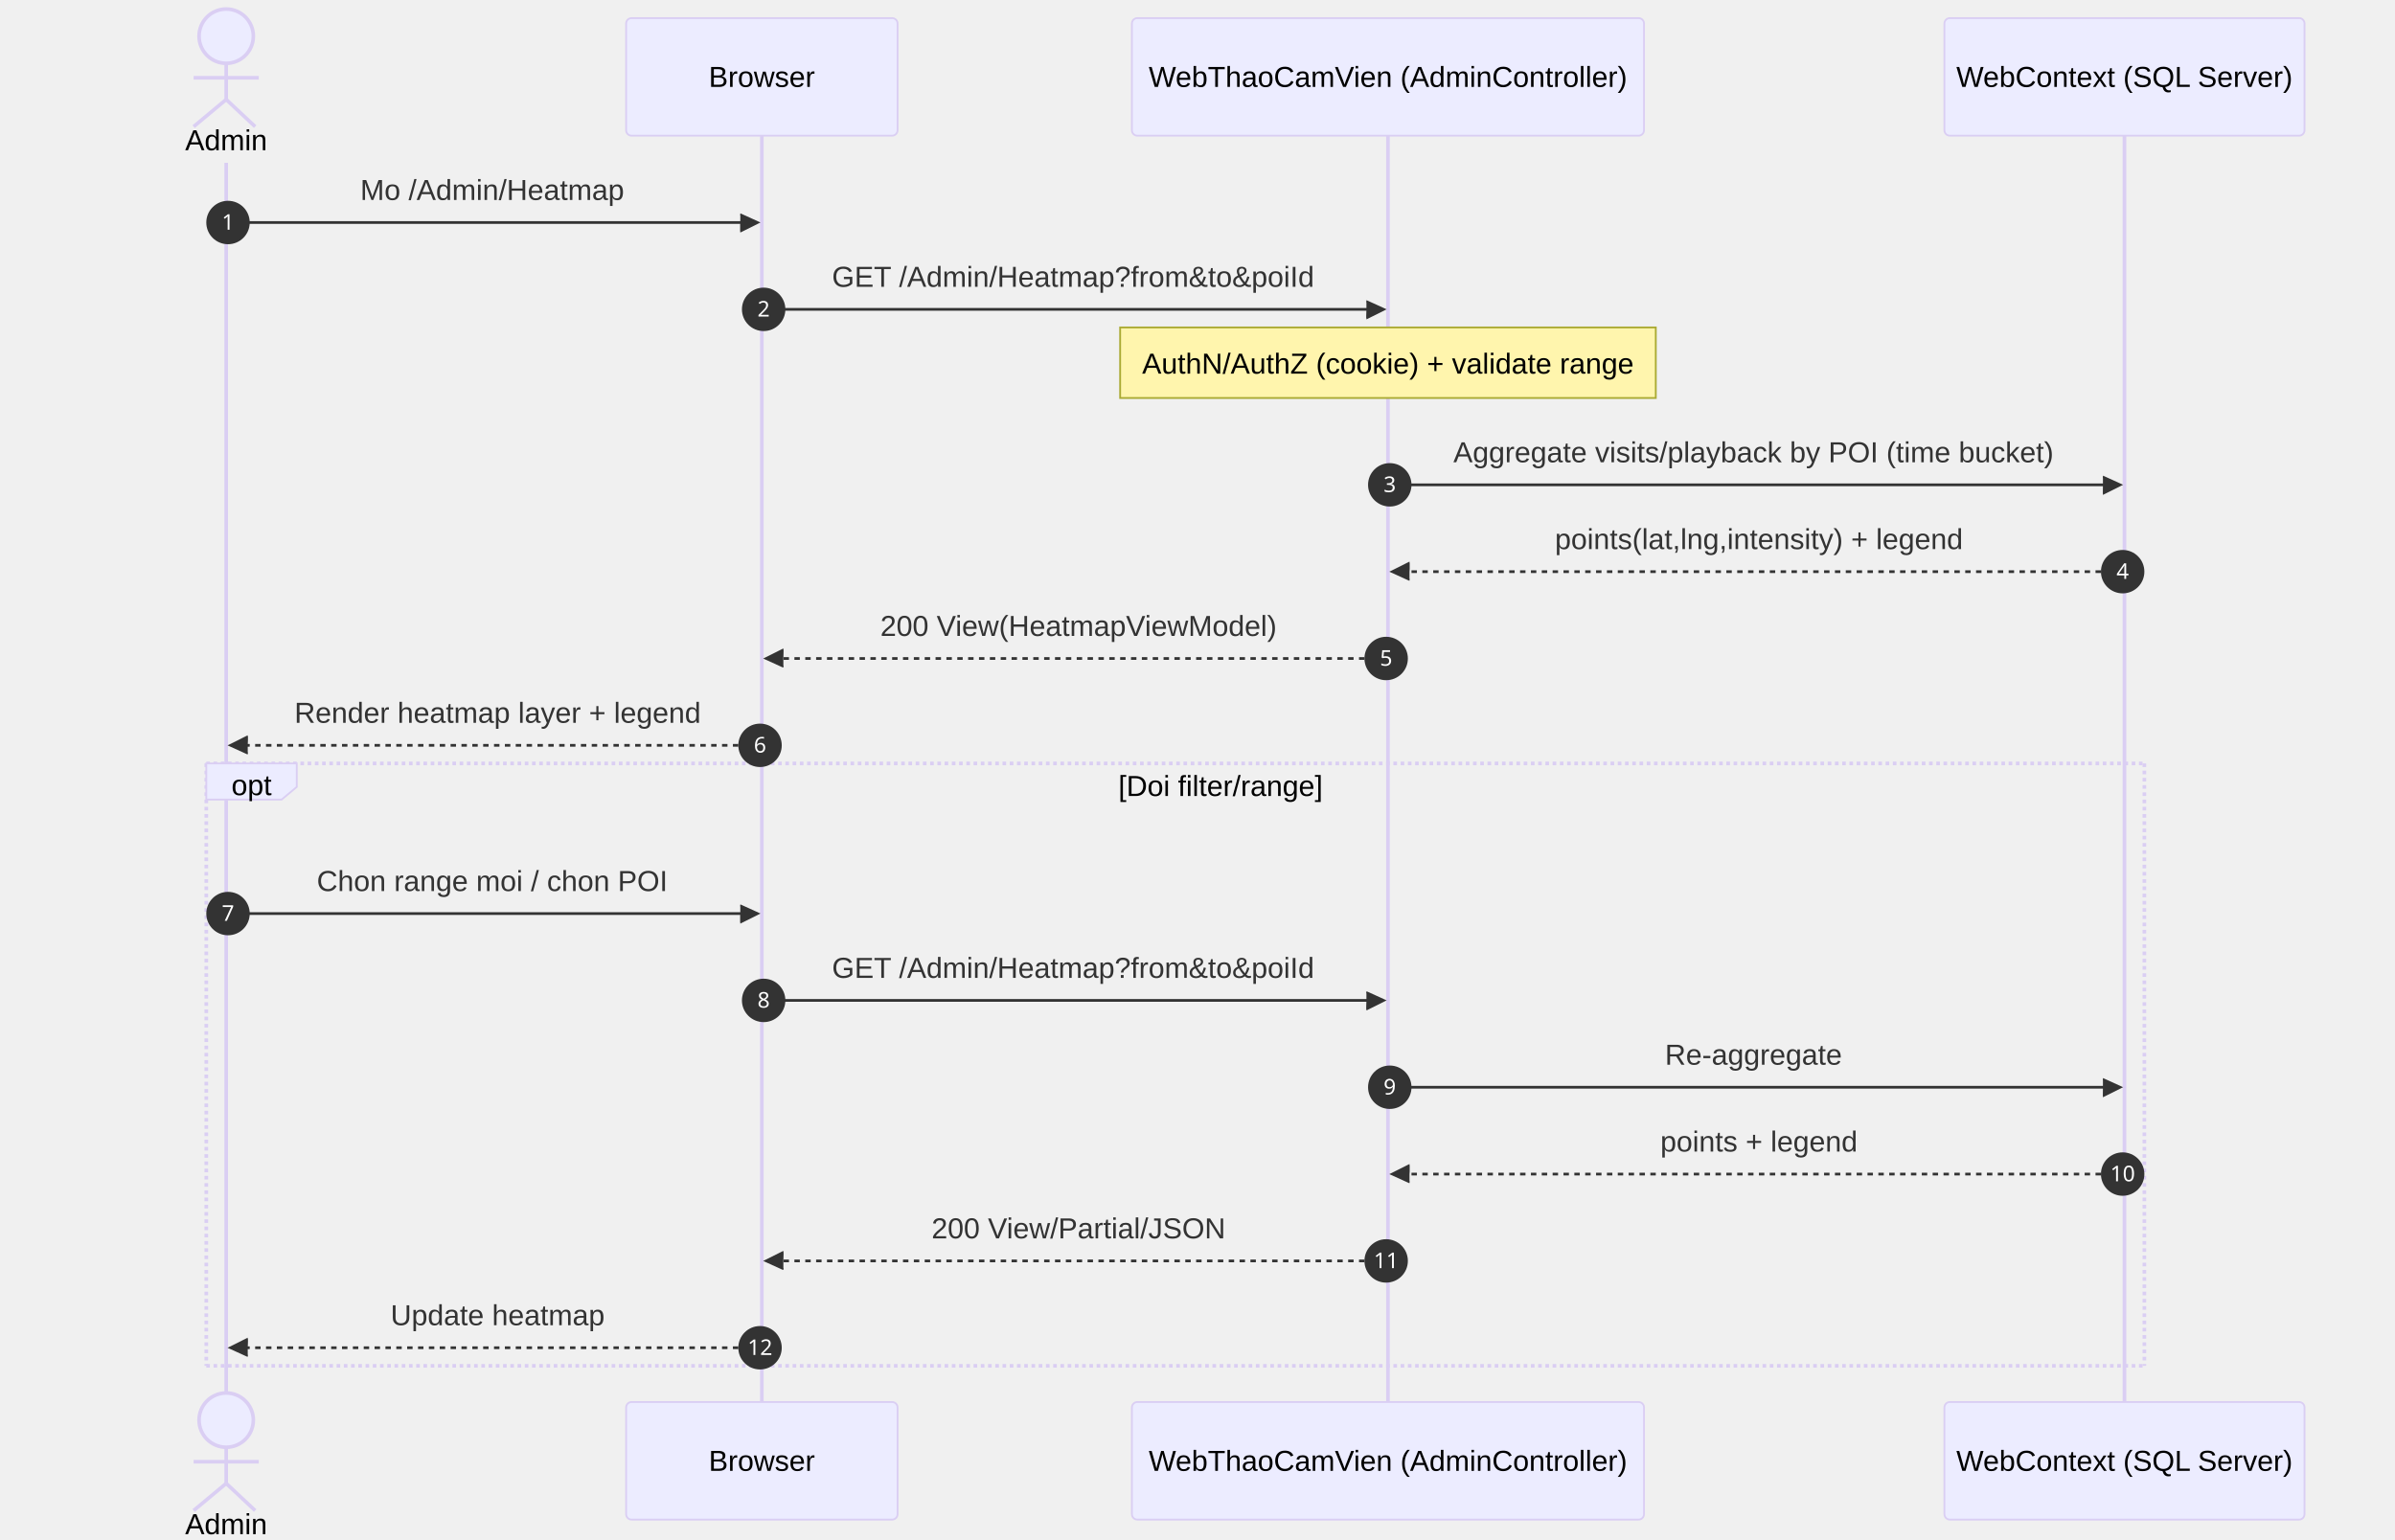
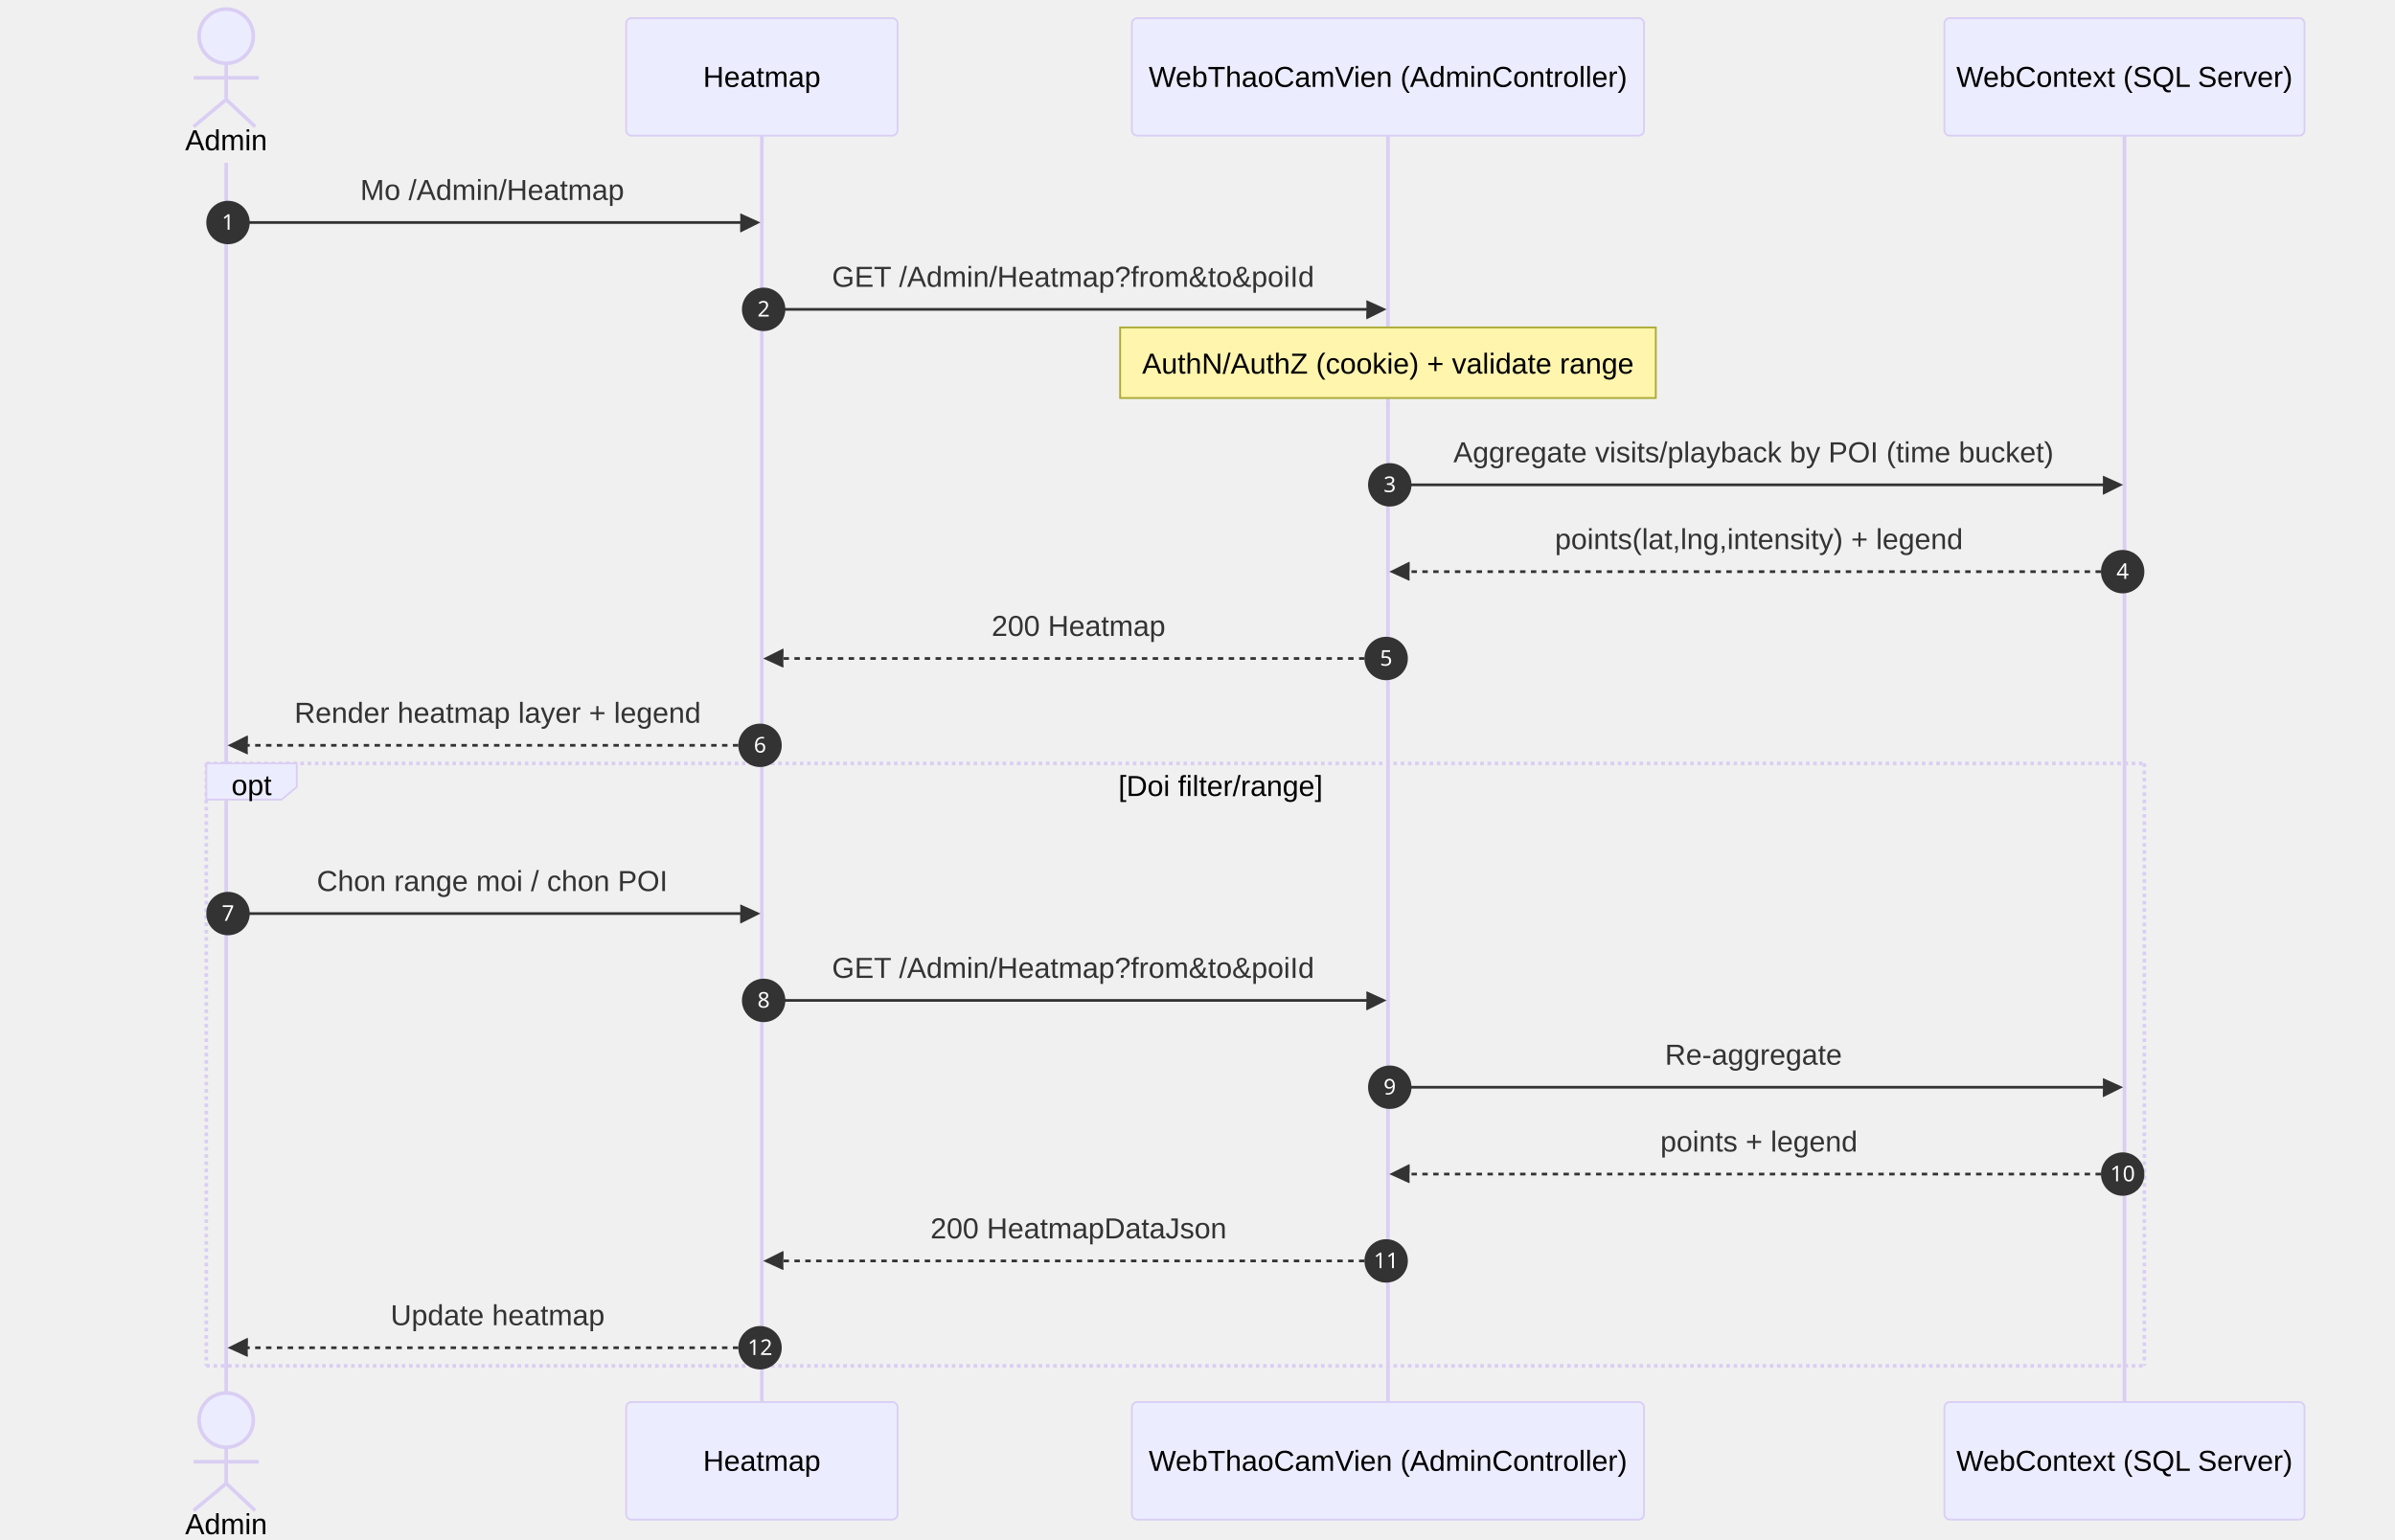
<svg xmlns="http://www.w3.org/2000/svg" id="container" width="1323.5" height="851" viewBox="-50 -10 1323.5 851" role="graphics-document document" aria-roledescription="sequence">
  <g>
    <rect x="1024.5" y="765" fill="#eaeaea" stroke="#666" width="199" height="65" name="DB" rx="3" ry="3" class="actor actor-bottom" />
    <text x="1124" y="797.5" dominant-baseline="central" alignment-baseline="central" class="actor actor-box" style="text-anchor: middle; font-size: 16px; font-weight: 400;">
      <tspan x="1124" dy="0">WebContext (SQL Server)</tspan>
    </text>
  </g>
  <g>
    <rect x="575.5" y="765" fill="#eaeaea" stroke="#666" width="283" height="65" name="W" rx="3" ry="3" class="actor actor-bottom" />
    <text x="717" y="797.5" dominant-baseline="central" alignment-baseline="central" class="actor actor-box" style="text-anchor: middle; font-size: 16px; font-weight: 400;">
      <tspan x="717" dy="0">WebThaoCamVien (AdminController)</tspan>
    </text>
  </g>
  <g>
    <rect x="296" y="765" fill="#eaeaea" stroke="#666" width="150" height="65" name="B" rx="3" ry="3" class="actor actor-bottom" />
    <text x="371" y="797.5" dominant-baseline="central" alignment-baseline="central" class="actor actor-box" style="text-anchor: middle; font-size: 16px; font-weight: 400;">
-       <tspan x="371" dy="0">Browser</tspan>
+       <tspan x="371" dy="0">Heatmap</tspan>
    </text>
  </g>
  <g />
  <g>
    <line id="actor3" x1="1124" y1="65" x2="1124" y2="765" class="actor-line 200" stroke-width="0.5px" stroke="#999" name="DB" />
    <g id="root-3">
      <rect x="1024.5" y="0" fill="#eaeaea" stroke="#666" width="199" height="65" name="DB" rx="3" ry="3" class="actor actor-top" />
      <text x="1124" y="32.5" dominant-baseline="central" alignment-baseline="central" class="actor actor-box" style="text-anchor: middle; font-size: 16px; font-weight: 400;">
        <tspan x="1124" dy="0">WebContext (SQL Server)</tspan>
      </text>
    </g>
  </g>
  <g>
    <line id="actor2" x1="717" y1="65" x2="717" y2="765" class="actor-line 200" stroke-width="0.5px" stroke="#999" name="W" />
    <g id="root-2">
      <rect x="575.5" y="0" fill="#eaeaea" stroke="#666" width="283" height="65" name="W" rx="3" ry="3" class="actor actor-top" />
      <text x="717" y="32.5" dominant-baseline="central" alignment-baseline="central" class="actor actor-box" style="text-anchor: middle; font-size: 16px; font-weight: 400;">
        <tspan x="717" dy="0">WebThaoCamVien (AdminController)</tspan>
      </text>
    </g>
  </g>
  <g>
    <line id="actor1" x1="371" y1="65" x2="371" y2="765" class="actor-line 200" stroke-width="0.5px" stroke="#999" name="B" />
    <g id="root-1">
      <rect x="296" y="0" fill="#eaeaea" stroke="#666" width="150" height="65" name="B" rx="3" ry="3" class="actor actor-top" />
      <text x="371" y="32.5" dominant-baseline="central" alignment-baseline="central" class="actor actor-box" style="text-anchor: middle; font-size: 16px; font-weight: 400;">
-         <tspan x="371" dy="0">Browser</tspan>
+         <tspan x="371" dy="0">Heatmap</tspan>
      </text>
    </g>
  </g>
  <g>
    <line id="actor0" x1="75" y1="80" x2="75" y2="765" class="actor-line 200" stroke-width="0.5px" stroke="#999" name="U" />
  </g>
  <style>#container{font-family:"trebuchet ms",verdana,arial,sans-serif;font-size:16px;fill:#333;}@keyframes edge-animation-frame{from{stroke-dashoffset:0;}}@keyframes dash{to{stroke-dashoffset:0;}}#container .edge-animation-slow{stroke-dasharray:9,5!important;stroke-dashoffset:900;animation:dash 50s linear infinite;stroke-linecap:round;}#container .edge-animation-fast{stroke-dasharray:9,5!important;stroke-dashoffset:900;animation:dash 20s linear infinite;stroke-linecap:round;}#container .error-icon{fill:#552222;}#container .error-text{fill:#552222;stroke:#552222;}#container .edge-thickness-normal{stroke-width:1px;}#container .edge-thickness-thick{stroke-width:3.5px;}#container .edge-pattern-solid{stroke-dasharray:0;}#container .edge-thickness-invisible{stroke-width:0;fill:none;}#container .edge-pattern-dashed{stroke-dasharray:3;}#container .edge-pattern-dotted{stroke-dasharray:2;}#container .marker{fill:#333333;stroke:#333333;}#container .marker.cross{stroke:#333333;}#container svg{font-family:"trebuchet ms",verdana,arial,sans-serif;font-size:16px;}#container p{margin:0;}#container .actor{stroke:hsl(259.626, 59.777%, 87.902%);fill:#ECECFF;}#container text.actor&gt;tspan{fill:black;stroke:none;}#container .actor-line{stroke:hsl(259.626, 59.777%, 87.902%);}#container .innerArc{stroke-width:1.5;stroke-dasharray:none;}#container .messageLine0{stroke-width:1.5;stroke-dasharray:none;stroke:#333;}#container .messageLine1{stroke-width:1.5;stroke-dasharray:2,2;stroke:#333;}#container #arrowhead path{fill:#333;stroke:#333;}#container .sequenceNumber{fill:white;}#container #sequencenumber{fill:#333;}#container #crosshead path{fill:#333;stroke:#333;}#container .messageText{fill:#333;stroke:none;}#container .labelBox{stroke:hsl(259.626, 59.777%, 87.902%);fill:#ECECFF;}#container .labelText,#container .labelText&gt;tspan{fill:black;stroke:none;}#container .loopText,#container .loopText&gt;tspan{fill:black;stroke:none;}#container .loopLine{stroke-width:2px;stroke-dasharray:2,2;stroke:hsl(259.626, 59.777%, 87.902%);fill:hsl(259.626, 59.777%, 87.902%);}#container .note{stroke:#aaaa33;fill:#fff5ad;}#container .noteText,#container .noteText&gt;tspan{fill:black;stroke:none;}#container .activation0{fill:#f4f4f4;stroke:#666;}#container .activation1{fill:#f4f4f4;stroke:#666;}#container .activation2{fill:#f4f4f4;stroke:#666;}#container .actorPopupMenu{position:absolute;}#container .actorPopupMenuPanel{position:absolute;fill:#ECECFF;box-shadow:0px 8px 16px 0px rgba(0,0,0,0.2);filter:drop-shadow(3px 5px 2px rgb(0 0 0 / 0.4));}#container .actor-man line{stroke:hsl(259.626, 59.777%, 87.902%);fill:#ECECFF;}#container .actor-man circle,#container line{stroke:hsl(259.626, 59.777%, 87.902%);fill:#ECECFF;stroke-width:2px;}#container :root{--mermaid-font-family:"trebuchet ms",verdana,arial,sans-serif;}</style>
  <g />
  <defs>
    <symbol id="computer" width="24" height="24">
      <path transform="scale(.5)" d="M2 2v13h20v-13h-20zm18 11h-16v-9h16v9zm-10.228 6l.466-1h3.524l.467 1h-4.457zm14.228 3h-24l2-6h2.104l-1.33 4h18.45l-1.297-4h2.073l2 6zm-5-10h-14v-7h14v7z" />
    </symbol>
  </defs>
  <defs>
    <symbol id="database" fill-rule="evenodd" clip-rule="evenodd">
      <path transform="scale(.5)" d="M12.258.001l.256.004.255.005.253.008.251.01.249.012.247.015.246.016.242.019.241.02.239.023.236.024.233.027.231.028.229.031.225.032.223.034.22.036.217.038.214.04.211.041.208.043.205.045.201.046.198.048.194.05.191.051.187.053.183.054.18.056.175.057.172.059.168.06.163.061.16.063.155.064.15.066.074.033.073.033.071.034.07.034.069.035.068.035.067.035.066.035.064.036.064.036.062.036.06.036.06.037.058.037.058.037.055.038.055.038.053.038.052.038.051.039.05.039.048.039.047.039.045.04.044.04.043.04.041.04.04.041.039.041.037.041.036.041.034.041.033.042.032.042.03.042.029.042.027.042.026.043.024.043.023.043.021.043.02.043.018.044.017.043.015.044.013.044.012.044.011.045.009.044.007.045.006.045.004.045.002.045.001.045v17l-.001.045-.002.045-.004.045-.006.045-.007.045-.009.044-.011.045-.012.044-.013.044-.015.044-.017.043-.018.044-.02.043-.021.043-.023.043-.024.043-.026.043-.027.042-.029.042-.03.042-.032.042-.033.042-.034.041-.036.041-.037.041-.039.041-.04.041-.041.04-.043.04-.044.04-.045.04-.047.039-.048.039-.05.039-.051.039-.052.038-.053.038-.055.038-.055.038-.058.037-.058.037-.06.037-.06.036-.062.036-.064.036-.064.036-.066.035-.067.035-.068.035-.069.035-.07.034-.071.034-.073.033-.074.033-.15.066-.155.064-.16.063-.163.061-.168.06-.172.059-.175.057-.18.056-.183.054-.187.053-.191.051-.194.05-.198.048-.201.046-.205.045-.208.043-.211.041-.214.04-.217.038-.22.036-.223.034-.225.032-.229.031-.231.028-.233.027-.236.024-.239.023-.241.02-.242.019-.246.016-.247.015-.249.012-.251.01-.253.008-.255.005-.256.004-.258.001-.258-.001-.256-.004-.255-.005-.253-.008-.251-.01-.249-.012-.247-.015-.245-.016-.243-.019-.241-.02-.238-.023-.236-.024-.234-.027-.231-.028-.228-.031-.226-.032-.223-.034-.22-.036-.217-.038-.214-.04-.211-.041-.208-.043-.204-.045-.201-.046-.198-.048-.195-.05-.19-.051-.187-.053-.184-.054-.179-.056-.176-.057-.172-.059-.167-.06-.164-.061-.159-.063-.155-.064-.151-.066-.074-.033-.072-.033-.072-.034-.07-.034-.069-.035-.068-.035-.067-.035-.066-.035-.064-.036-.063-.036-.062-.036-.061-.036-.06-.037-.058-.037-.057-.037-.056-.038-.055-.038-.053-.038-.052-.038-.051-.039-.049-.039-.049-.039-.046-.039-.046-.04-.044-.04-.043-.04-.041-.04-.04-.041-.039-.041-.037-.041-.036-.041-.034-.041-.033-.042-.032-.042-.03-.042-.029-.042-.027-.042-.026-.043-.024-.043-.023-.043-.021-.043-.02-.043-.018-.044-.017-.043-.015-.044-.013-.044-.012-.044-.011-.045-.009-.044-.007-.045-.006-.045-.004-.045-.002-.045-.001-.045v-17l.001-.045.002-.045.004-.045.006-.045.007-.045.009-.044.011-.045.012-.044.013-.044.015-.044.017-.043.018-.044.02-.043.021-.043.023-.043.024-.043.026-.043.027-.042.029-.042.03-.042.032-.042.033-.042.034-.041.036-.041.037-.041.039-.041.04-.041.041-.04.043-.04.044-.04.046-.04.046-.039.049-.039.049-.039.051-.039.052-.038.053-.038.055-.038.056-.038.057-.037.058-.037.06-.037.061-.036.062-.036.063-.036.064-.036.066-.035.067-.035.068-.035.069-.035.07-.034.072-.034.072-.033.074-.033.151-.066.155-.064.159-.063.164-.061.167-.06.172-.059.176-.057.179-.056.184-.054.187-.053.19-.051.195-.05.198-.048.201-.046.204-.045.208-.043.211-.041.214-.04.217-.038.22-.036.223-.034.226-.032.228-.031.231-.028.234-.027.236-.024.238-.023.241-.02.243-.019.245-.016.247-.015.249-.012.251-.01.253-.008.255-.005.256-.004.258-.001.258.001zm-9.258 20.499v.01l.001.021.003.021.004.022.005.021.006.022.007.022.009.023.01.022.011.023.012.023.013.023.015.023.016.024.017.023.018.024.019.024.021.024.022.025.023.024.024.025.052.049.056.05.061.051.066.051.07.051.075.051.079.052.084.052.088.052.092.052.097.052.102.051.105.052.11.052.114.051.119.051.123.051.127.05.131.05.135.05.139.048.144.049.147.047.152.047.155.047.16.045.163.045.167.043.171.043.176.041.178.041.183.039.187.039.19.037.194.035.197.035.202.033.204.031.209.03.212.029.216.027.219.025.222.024.226.021.23.02.233.018.236.016.24.015.243.012.246.01.249.008.253.005.256.004.259.001.26-.001.257-.004.254-.005.25-.008.247-.011.244-.012.241-.014.237-.016.233-.018.231-.021.226-.021.224-.024.22-.026.216-.027.212-.028.21-.031.205-.031.202-.034.198-.034.194-.036.191-.037.187-.039.183-.04.179-.04.175-.042.172-.043.168-.044.163-.045.16-.046.155-.046.152-.047.148-.048.143-.049.139-.049.136-.05.131-.05.126-.05.123-.051.118-.052.114-.051.11-.052.106-.052.101-.052.096-.052.092-.052.088-.053.083-.051.079-.052.074-.052.07-.051.065-.051.06-.051.056-.05.051-.05.023-.024.023-.025.021-.024.02-.024.019-.024.018-.024.017-.024.015-.023.014-.024.013-.023.012-.023.01-.023.01-.022.008-.022.006-.022.006-.022.004-.022.004-.021.001-.021.001-.021v-4.127l-.077.055-.08.053-.083.054-.085.053-.087.052-.09.052-.093.051-.095.05-.097.05-.1.049-.102.049-.105.048-.106.047-.109.047-.111.046-.114.045-.115.045-.118.044-.12.043-.122.042-.124.042-.126.041-.128.04-.13.04-.132.038-.134.038-.135.037-.138.037-.139.035-.142.035-.143.034-.144.033-.147.032-.148.031-.15.03-.151.03-.153.029-.154.027-.156.027-.158.026-.159.025-.161.024-.162.023-.163.022-.165.021-.166.02-.167.019-.169.018-.169.017-.171.016-.173.015-.173.014-.175.013-.175.012-.177.011-.178.01-.179.008-.179.008-.181.006-.182.005-.182.004-.184.003-.184.002h-.37l-.184-.002-.184-.003-.182-.004-.182-.005-.181-.006-.179-.008-.179-.008-.178-.01-.176-.011-.176-.012-.175-.013-.173-.014-.172-.015-.171-.016-.17-.017-.169-.018-.167-.019-.166-.02-.165-.021-.163-.022-.162-.023-.161-.024-.159-.025-.157-.026-.156-.027-.155-.027-.153-.029-.151-.03-.15-.03-.148-.031-.146-.032-.145-.033-.143-.034-.141-.035-.14-.035-.137-.037-.136-.037-.134-.038-.132-.038-.13-.04-.128-.04-.126-.041-.124-.042-.122-.042-.12-.044-.117-.043-.116-.045-.113-.045-.112-.046-.109-.047-.106-.047-.105-.048-.102-.049-.1-.049-.097-.05-.095-.05-.093-.052-.09-.051-.087-.052-.085-.053-.083-.054-.08-.054-.077-.054v4.127zm0-5.654v.011l.001.021.003.021.004.021.005.022.006.022.007.022.009.022.01.022.011.023.012.023.013.023.015.024.016.023.017.024.018.024.019.024.021.024.022.024.023.025.024.024.052.05.056.05.061.05.066.051.07.051.075.052.079.051.084.052.088.052.092.052.097.052.102.052.105.052.11.051.114.051.119.052.123.05.127.051.131.05.135.049.139.049.144.048.147.048.152.047.155.046.16.045.163.045.167.044.171.042.176.042.178.04.183.04.187.038.19.037.194.036.197.034.202.033.204.032.209.03.212.028.216.027.219.025.222.024.226.022.23.02.233.018.236.016.24.014.243.012.246.01.249.008.253.006.256.003.259.001.26-.001.257-.003.254-.006.25-.008.247-.01.244-.012.241-.015.237-.016.233-.018.231-.02.226-.022.224-.024.22-.025.216-.027.212-.029.21-.03.205-.032.202-.033.198-.035.194-.036.191-.037.187-.039.183-.039.179-.041.175-.042.172-.043.168-.044.163-.045.16-.045.155-.047.152-.047.148-.048.143-.048.139-.05.136-.049.131-.05.126-.051.123-.051.118-.051.114-.052.11-.052.106-.052.101-.052.096-.052.092-.052.088-.052.083-.052.079-.052.074-.051.07-.052.065-.051.06-.05.056-.051.051-.049.023-.025.023-.024.021-.025.02-.024.019-.024.018-.024.017-.024.015-.023.014-.023.013-.024.012-.022.01-.023.01-.023.008-.022.006-.022.006-.022.004-.021.004-.022.001-.021.001-.021v-4.139l-.077.054-.08.054-.083.054-.085.052-.087.053-.09.051-.093.051-.095.051-.097.05-.1.049-.102.049-.105.048-.106.047-.109.047-.111.046-.114.045-.115.044-.118.044-.12.044-.122.042-.124.042-.126.041-.128.04-.13.039-.132.039-.134.038-.135.037-.138.036-.139.036-.142.035-.143.033-.144.033-.147.033-.148.031-.15.03-.151.03-.153.028-.154.028-.156.027-.158.026-.159.025-.161.024-.162.023-.163.022-.165.021-.166.02-.167.019-.169.018-.169.017-.171.016-.173.015-.173.014-.175.013-.175.012-.177.011-.178.009-.179.009-.179.007-.181.007-.182.005-.182.004-.184.003-.184.002h-.37l-.184-.002-.184-.003-.182-.004-.182-.005-.181-.007-.179-.007-.179-.009-.178-.009-.176-.011-.176-.012-.175-.013-.173-.014-.172-.015-.171-.016-.17-.017-.169-.018-.167-.019-.166-.02-.165-.021-.163-.022-.162-.023-.161-.024-.159-.025-.157-.026-.156-.027-.155-.028-.153-.028-.151-.03-.15-.03-.148-.031-.146-.033-.145-.033-.143-.033-.141-.035-.14-.036-.137-.036-.136-.037-.134-.038-.132-.039-.13-.039-.128-.04-.126-.041-.124-.042-.122-.043-.12-.043-.117-.044-.116-.044-.113-.046-.112-.046-.109-.046-.106-.047-.105-.048-.102-.049-.1-.049-.097-.05-.095-.051-.093-.051-.09-.051-.087-.053-.085-.052-.083-.054-.08-.054-.077-.054v4.139zm0-5.666v.011l.001.02.003.022.004.021.005.022.006.021.007.022.009.023.01.022.011.023.012.023.013.023.015.023.016.024.017.024.018.023.019.024.021.025.022.024.023.024.024.025.052.05.056.05.061.05.066.051.07.051.075.052.079.051.084.052.088.052.092.052.097.052.102.052.105.051.11.052.114.051.119.051.123.051.127.05.131.05.135.05.139.049.144.048.147.048.152.047.155.046.16.045.163.045.167.043.171.043.176.042.178.04.183.04.187.038.19.037.194.036.197.034.202.033.204.032.209.03.212.028.216.027.219.025.222.024.226.021.23.02.233.018.236.017.24.014.243.012.246.01.249.008.253.006.256.003.259.001.26-.001.257-.003.254-.006.25-.008.247-.01.244-.013.241-.014.237-.016.233-.018.231-.02.226-.022.224-.024.22-.025.216-.027.212-.029.21-.03.205-.032.202-.033.198-.035.194-.036.191-.037.187-.039.183-.039.179-.041.175-.042.172-.043.168-.044.163-.045.16-.045.155-.047.152-.047.148-.048.143-.049.139-.049.136-.049.131-.051.126-.05.123-.051.118-.052.114-.051.11-.052.106-.052.101-.052.096-.052.092-.052.088-.052.083-.052.079-.052.074-.052.07-.051.065-.051.06-.051.056-.05.051-.049.023-.025.023-.025.021-.024.02-.024.019-.024.018-.024.017-.024.015-.023.014-.024.013-.023.012-.023.01-.022.01-.023.008-.022.006-.022.006-.022.004-.022.004-.021.001-.021.001-.021v-4.153l-.077.054-.08.054-.083.053-.085.053-.087.053-.09.051-.093.051-.095.051-.097.05-.1.049-.102.048-.105.048-.106.048-.109.046-.111.046-.114.046-.115.044-.118.044-.12.043-.122.043-.124.042-.126.041-.128.04-.13.039-.132.039-.134.038-.135.037-.138.036-.139.036-.142.034-.143.034-.144.033-.147.032-.148.032-.15.03-.151.03-.153.028-.154.028-.156.027-.158.026-.159.024-.161.024-.162.023-.163.023-.165.021-.166.02-.167.019-.169.018-.169.017-.171.016-.173.015-.173.014-.175.013-.175.012-.177.01-.178.01-.179.009-.179.007-.181.006-.182.006-.182.004-.184.003-.184.001-.185.001-.185-.001-.184-.001-.184-.003-.182-.004-.182-.006-.181-.006-.179-.007-.179-.009-.178-.01-.176-.01-.176-.012-.175-.013-.173-.014-.172-.015-.171-.016-.17-.017-.169-.018-.167-.019-.166-.02-.165-.021-.163-.023-.162-.023-.161-.024-.159-.024-.157-.026-.156-.027-.155-.028-.153-.028-.151-.03-.15-.03-.148-.032-.146-.032-.145-.033-.143-.034-.141-.034-.14-.036-.137-.036-.136-.037-.134-.038-.132-.039-.13-.039-.128-.041-.126-.041-.124-.041-.122-.043-.12-.043-.117-.044-.116-.044-.113-.046-.112-.046-.109-.046-.106-.048-.105-.048-.102-.048-.1-.05-.097-.049-.095-.051-.093-.051-.09-.052-.087-.052-.085-.053-.083-.053-.08-.054-.077-.054v4.153zm8.74-8.179l-.257.004-.254.005-.25.008-.247.011-.244.012-.241.014-.237.016-.233.018-.231.021-.226.022-.224.023-.22.026-.216.027-.212.028-.21.031-.205.032-.202.033-.198.034-.194.036-.191.038-.187.038-.183.04-.179.041-.175.042-.172.043-.168.043-.163.045-.16.046-.155.046-.152.048-.148.048-.143.048-.139.049-.136.05-.131.05-.126.051-.123.051-.118.051-.114.052-.11.052-.106.052-.101.052-.096.052-.092.052-.088.052-.083.052-.079.052-.074.051-.07.052-.065.051-.06.05-.056.05-.051.05-.023.025-.023.024-.021.024-.02.025-.019.024-.018.024-.017.023-.015.024-.014.023-.013.023-.012.023-.01.023-.01.022-.008.022-.006.023-.006.021-.004.022-.004.021-.001.021-.001.021.001.021.001.021.004.021.004.022.006.021.006.023.008.022.01.022.01.023.012.023.013.023.014.023.015.024.017.023.018.024.019.024.02.025.021.024.023.024.023.025.051.05.056.05.06.05.065.051.07.052.074.051.079.052.083.052.088.052.092.052.096.052.101.052.106.052.11.052.114.052.118.051.123.051.126.051.131.05.136.05.139.049.143.048.148.048.152.048.155.046.16.046.163.045.168.043.172.043.175.042.179.041.183.04.187.038.191.038.194.036.198.034.202.033.205.032.21.031.212.028.216.027.22.026.224.023.226.022.231.021.233.018.237.016.241.014.244.012.247.011.25.008.254.005.257.004.26.001.26-.001.257-.004.254-.005.25-.008.247-.011.244-.012.241-.014.237-.016.233-.018.231-.021.226-.022.224-.023.22-.026.216-.027.212-.028.21-.031.205-.032.202-.033.198-.034.194-.036.191-.038.187-.038.183-.04.179-.041.175-.042.172-.043.168-.043.163-.045.16-.046.155-.046.152-.048.148-.048.143-.048.139-.049.136-.05.131-.05.126-.051.123-.051.118-.051.114-.052.11-.052.106-.052.101-.052.096-.052.092-.052.088-.052.083-.052.079-.052.074-.051.07-.052.065-.051.06-.05.056-.05.051-.05.023-.025.023-.024.021-.024.02-.025.019-.024.018-.024.017-.023.015-.024.014-.023.013-.023.012-.023.01-.023.01-.022.008-.022.006-.023.006-.021.004-.022.004-.021.001-.021.001-.021-.001-.021-.001-.021-.004-.021-.004-.022-.006-.021-.006-.023-.008-.022-.01-.022-.01-.023-.012-.023-.013-.023-.014-.023-.015-.024-.017-.023-.018-.024-.019-.024-.02-.025-.021-.024-.023-.024-.023-.025-.051-.05-.056-.05-.06-.05-.065-.051-.07-.052-.074-.051-.079-.052-.083-.052-.088-.052-.092-.052-.096-.052-.101-.052-.106-.052-.11-.052-.114-.052-.118-.051-.123-.051-.126-.051-.131-.05-.136-.05-.139-.049-.143-.048-.148-.048-.152-.048-.155-.046-.16-.046-.163-.045-.168-.043-.172-.043-.175-.042-.179-.041-.183-.04-.187-.038-.191-.038-.194-.036-.198-.034-.202-.033-.205-.032-.21-.031-.212-.028-.216-.027-.22-.026-.224-.023-.226-.022-.231-.021-.233-.018-.237-.016-.241-.014-.244-.012-.247-.011-.25-.008-.254-.005-.257-.004-.26-.001-.26.001z" />
    </symbol>
  </defs>
  <defs>
    <symbol id="clock" width="24" height="24">
      <path transform="scale(.5)" d="M12 2c5.514 0 10 4.486 10 10s-4.486 10-10 10-10-4.486-10-10 4.486-10 10-10zm0-2c-6.627 0-12 5.373-12 12s5.373 12 12 12 12-5.373 12-12-5.373-12-12-12zm5.848 12.459c.202.038.202.333.001.372-1.907.361-6.045 1.111-6.547 1.111-.719 0-1.301-.582-1.301-1.301 0-.512.77-5.447 1.125-7.445.034-.192.312-.181.343.014l.985 6.238 5.394 1.011z" />
    </symbol>
  </defs>
  <defs>
    <marker id="arrowhead" refX="7.9" refY="5" markerUnits="userSpaceOnUse" markerWidth="12" markerHeight="12" orient="auto-start-reverse">
      <path d="M -1 0 L 10 5 L 0 10 z" />
    </marker>
  </defs>
  <defs>
    <marker id="crosshead" markerWidth="15" markerHeight="8" orient="auto" refX="4" refY="4.5">
      <path fill="none" stroke="#000000" stroke-width="1pt" d="M 1,2 L 6,7 M 6,2 L 1,7" style="stroke-dasharray: 0, 0;" />
    </marker>
  </defs>
  <defs>
    <marker id="filled-head" refX="15.5" refY="7" markerWidth="20" markerHeight="28" orient="auto">
      <path d="M 18,7 L9,13 L14,7 L9,1 Z" />
    </marker>
  </defs>
  <defs>
    <marker id="sequencenumber" refX="15" refY="15" markerWidth="60" markerHeight="40" orient="auto">
      <circle cx="15" cy="15" r="6" />
    </marker>
  </defs>
  <g>
    <rect x="569" y="171" fill="#EDF2AE" stroke="#666" width="296" height="39" class="note" />
    <text x="717" y="176" text-anchor="middle" dominant-baseline="middle" alignment-baseline="middle" class="noteText" dy="1em" style="font-size: 16px; font-weight: 400;">
      <tspan x="717">AuthN/AuthZ (cookie) + validate range</tspan>
    </text>
  </g>
  <g>
    <line x1="64" y1="412" x2="1135" y2="412" class="loopLine" />
    <line x1="1135" y1="412" x2="1135" y2="745" class="loopLine" />
    <line x1="64" y1="745" x2="1135" y2="745" class="loopLine" />
    <line x1="64" y1="412" x2="64" y2="745" class="loopLine" />
    <polygon points="64,412 114,412 114,425 105.6,432 64,432" class="labelBox" />
    <text x="89" y="425" text-anchor="middle" dominant-baseline="middle" alignment-baseline="middle" class="labelText" style="font-size: 16px; font-weight: 400;">opt</text>
    <text x="624.5" y="430" text-anchor="middle" class="loopText" style="font-size: 16px; font-weight: 400;">
      <tspan x="624.5">[Doi filter/range]</tspan>
    </text>
  </g>
  <g class="actor-man actor-top" name="U">
    <line id="actor-man-torso0" x1="75" y1="25" x2="75" y2="45" />
    <line id="actor-man-arms0" x1="57" y1="33" x2="93" y2="33" />
    <line x1="57" y1="60" x2="75" y2="45" />
    <line x1="75" y1="45" x2="91" y2="60" />
    <circle cx="75" cy="10" r="15" width="150" height="65" />
    <text x="75" y="67.5" dominant-baseline="central" alignment-baseline="central" class="actor actor-man" style="text-anchor: middle; font-size: 16px; font-weight: 400;">
      <tspan x="75" dy="0">Admin</tspan>
    </text>
  </g>
  <text x="222" y="80" text-anchor="middle" dominant-baseline="middle" alignment-baseline="middle" class="messageText" dy="1em" style="font-size: 16px; font-weight: 400;">Mo /Admin/Heatmap</text>
  <line x1="76" y1="113" x2="367" y2="113" class="messageLine0" stroke-width="2" stroke="none" marker-end="url(#arrowhead)" style="fill: none;" />
  <line x1="76" y1="113" x2="76" y2="113" stroke-width="0" marker-start="url(#sequencenumber)" />
  <text x="76" y="117" font-family="sans-serif" font-size="12px" text-anchor="middle" class="sequenceNumber">1</text>
  <text x="543" y="128" text-anchor="middle" dominant-baseline="middle" alignment-baseline="middle" class="messageText" dy="1em" style="font-size: 16px; font-weight: 400;">GET /Admin/Heatmap?from&amp;to&amp;poiId</text>
  <line x1="372" y1="161" x2="713" y2="161" class="messageLine0" stroke-width="2" stroke="none" marker-end="url(#arrowhead)" style="fill: none;" />
  <line x1="372" y1="161" x2="372" y2="161" stroke-width="0" marker-start="url(#sequencenumber)" />
  <text x="372" y="165" font-family="sans-serif" font-size="12px" text-anchor="middle" class="sequenceNumber">2</text>
  <text x="919" y="225" text-anchor="middle" dominant-baseline="middle" alignment-baseline="middle" class="messageText" dy="1em" style="font-size: 16px; font-weight: 400;">Aggregate visits/playback by POI (time bucket)</text>
  <line x1="718" y1="258" x2="1120" y2="258" class="messageLine0" stroke-width="2" stroke="none" marker-end="url(#arrowhead)" style="fill: none;" />
  <line x1="718" y1="258" x2="718" y2="258" stroke-width="0" marker-start="url(#sequencenumber)" />
  <text x="718" y="262" font-family="sans-serif" font-size="12px" text-anchor="middle" class="sequenceNumber">3</text>
  <text x="922" y="273" text-anchor="middle" dominant-baseline="middle" alignment-baseline="middle" class="messageText" dy="1em" style="font-size: 16px; font-weight: 400;">points(lat,lng,intensity) + legend</text>
  <line x1="1123" y1="306" x2="721" y2="306" class="messageLine1" stroke-width="2" stroke="none" marker-end="url(#arrowhead)" style="stroke-dasharray: 3, 3; fill: none;" />
  <line x1="1123" y1="306" x2="1123" y2="306" stroke-width="0" marker-start="url(#sequencenumber)" />
  <text x="1123" y="310" font-family="sans-serif" font-size="12px" text-anchor="middle" class="sequenceNumber">4</text>
-   <text x="546" y="321" text-anchor="middle" dominant-baseline="middle" alignment-baseline="middle" class="messageText" dy="1em" style="font-size: 16px; font-weight: 400;">200 View(HeatmapViewModel)</text>
+   <text x="546" y="321" text-anchor="middle" dominant-baseline="middle" alignment-baseline="middle" class="messageText" dy="1em" style="font-size: 16px; font-weight: 400;">200 Heatmap</text>
  <line x1="716" y1="354" x2="375" y2="354" class="messageLine1" stroke-width="2" stroke="none" marker-end="url(#arrowhead)" style="stroke-dasharray: 3, 3; fill: none;" />
  <line x1="716" y1="354" x2="716" y2="354" stroke-width="0" marker-start="url(#sequencenumber)" />
  <text x="716" y="358" font-family="sans-serif" font-size="12px" text-anchor="middle" class="sequenceNumber">5</text>
  <text x="225" y="369" text-anchor="middle" dominant-baseline="middle" alignment-baseline="middle" class="messageText" dy="1em" style="font-size: 16px; font-weight: 400;">Render heatmap layer + legend</text>
  <line x1="370" y1="402" x2="79" y2="402" class="messageLine1" stroke-width="2" stroke="none" marker-end="url(#arrowhead)" style="stroke-dasharray: 3, 3; fill: none;" />
  <line x1="370" y1="402" x2="370" y2="402" stroke-width="0" marker-start="url(#sequencenumber)" />
  <text x="370" y="406" font-family="sans-serif" font-size="12px" text-anchor="middle" class="sequenceNumber">6</text>
  <text x="222" y="462" text-anchor="middle" dominant-baseline="middle" alignment-baseline="middle" class="messageText" dy="1em" style="font-size: 16px; font-weight: 400;">Chon range moi / chon POI</text>
  <line x1="76" y1="495" x2="367" y2="495" class="messageLine0" stroke-width="2" stroke="none" marker-end="url(#arrowhead)" style="fill: none;" />
  <line x1="76" y1="495" x2="76" y2="495" stroke-width="0" marker-start="url(#sequencenumber)" />
  <text x="76" y="499" font-family="sans-serif" font-size="12px" text-anchor="middle" class="sequenceNumber">7</text>
  <text x="543" y="510" text-anchor="middle" dominant-baseline="middle" alignment-baseline="middle" class="messageText" dy="1em" style="font-size: 16px; font-weight: 400;">GET /Admin/Heatmap?from&amp;to&amp;poiId</text>
  <line x1="372" y1="543" x2="713" y2="543" class="messageLine0" stroke-width="2" stroke="none" marker-end="url(#arrowhead)" style="fill: none;" />
  <line x1="372" y1="543" x2="372" y2="543" stroke-width="0" marker-start="url(#sequencenumber)" />
  <text x="372" y="547" font-family="sans-serif" font-size="12px" text-anchor="middle" class="sequenceNumber">8</text>
  <text x="919" y="558" text-anchor="middle" dominant-baseline="middle" alignment-baseline="middle" class="messageText" dy="1em" style="font-size: 16px; font-weight: 400;">Re-aggregate</text>
  <line x1="718" y1="591" x2="1120" y2="591" class="messageLine0" stroke-width="2" stroke="none" marker-end="url(#arrowhead)" style="fill: none;" />
  <line x1="718" y1="591" x2="718" y2="591" stroke-width="0" marker-start="url(#sequencenumber)" />
  <text x="718" y="595" font-family="sans-serif" font-size="12px" text-anchor="middle" class="sequenceNumber">9</text>
  <text x="922" y="606" text-anchor="middle" dominant-baseline="middle" alignment-baseline="middle" class="messageText" dy="1em" style="font-size: 16px; font-weight: 400;">points + legend</text>
  <line x1="1123" y1="639" x2="721" y2="639" class="messageLine1" stroke-width="2" stroke="none" marker-end="url(#arrowhead)" style="stroke-dasharray: 3, 3; fill: none;" />
  <line x1="1123" y1="639" x2="1123" y2="639" stroke-width="0" marker-start="url(#sequencenumber)" />
  <text x="1123" y="643" font-family="sans-serif" font-size="12px" text-anchor="middle" class="sequenceNumber">10</text>
-   <text x="546" y="654" text-anchor="middle" dominant-baseline="middle" alignment-baseline="middle" class="messageText" dy="1em" style="font-size: 16px; font-weight: 400;">200 View/Partial/JSON</text>
+   <text x="546" y="654" text-anchor="middle" dominant-baseline="middle" alignment-baseline="middle" class="messageText" dy="1em" style="font-size: 16px; font-weight: 400;">200 HeatmapDataJson</text>
  <line x1="716" y1="687" x2="375" y2="687" class="messageLine1" stroke-width="2" stroke="none" marker-end="url(#arrowhead)" style="stroke-dasharray: 3, 3; fill: none;" />
  <line x1="716" y1="687" x2="716" y2="687" stroke-width="0" marker-start="url(#sequencenumber)" />
  <text x="716" y="691" font-family="sans-serif" font-size="12px" text-anchor="middle" class="sequenceNumber">11</text>
  <text x="225" y="702" text-anchor="middle" dominant-baseline="middle" alignment-baseline="middle" class="messageText" dy="1em" style="font-size: 16px; font-weight: 400;">Update heatmap</text>
  <line x1="370" y1="735" x2="79" y2="735" class="messageLine1" stroke-width="2" stroke="none" marker-end="url(#arrowhead)" style="stroke-dasharray: 3, 3; fill: none;" />
  <line x1="370" y1="735" x2="370" y2="735" stroke-width="0" marker-start="url(#sequencenumber)" />
  <text x="370" y="739" font-family="sans-serif" font-size="12px" text-anchor="middle" class="sequenceNumber">12</text>
  <g class="actor-man actor-bottom" name="U">
    <line id="actor-man-torso3" x1="75" y1="790" x2="75" y2="810" />
    <line id="actor-man-arms3" x1="57" y1="798" x2="93" y2="798" />
    <line x1="57" y1="825" x2="75" y2="810" />
    <line x1="75" y1="810" x2="91" y2="825" />
    <circle cx="75" cy="775" r="15" width="150" height="65" />
    <text x="75" y="832.5" dominant-baseline="central" alignment-baseline="central" class="actor actor-man" style="text-anchor: middle; font-size: 16px; font-weight: 400;">
      <tspan x="75" dy="0">Admin</tspan>
    </text>
  </g>
</svg>
